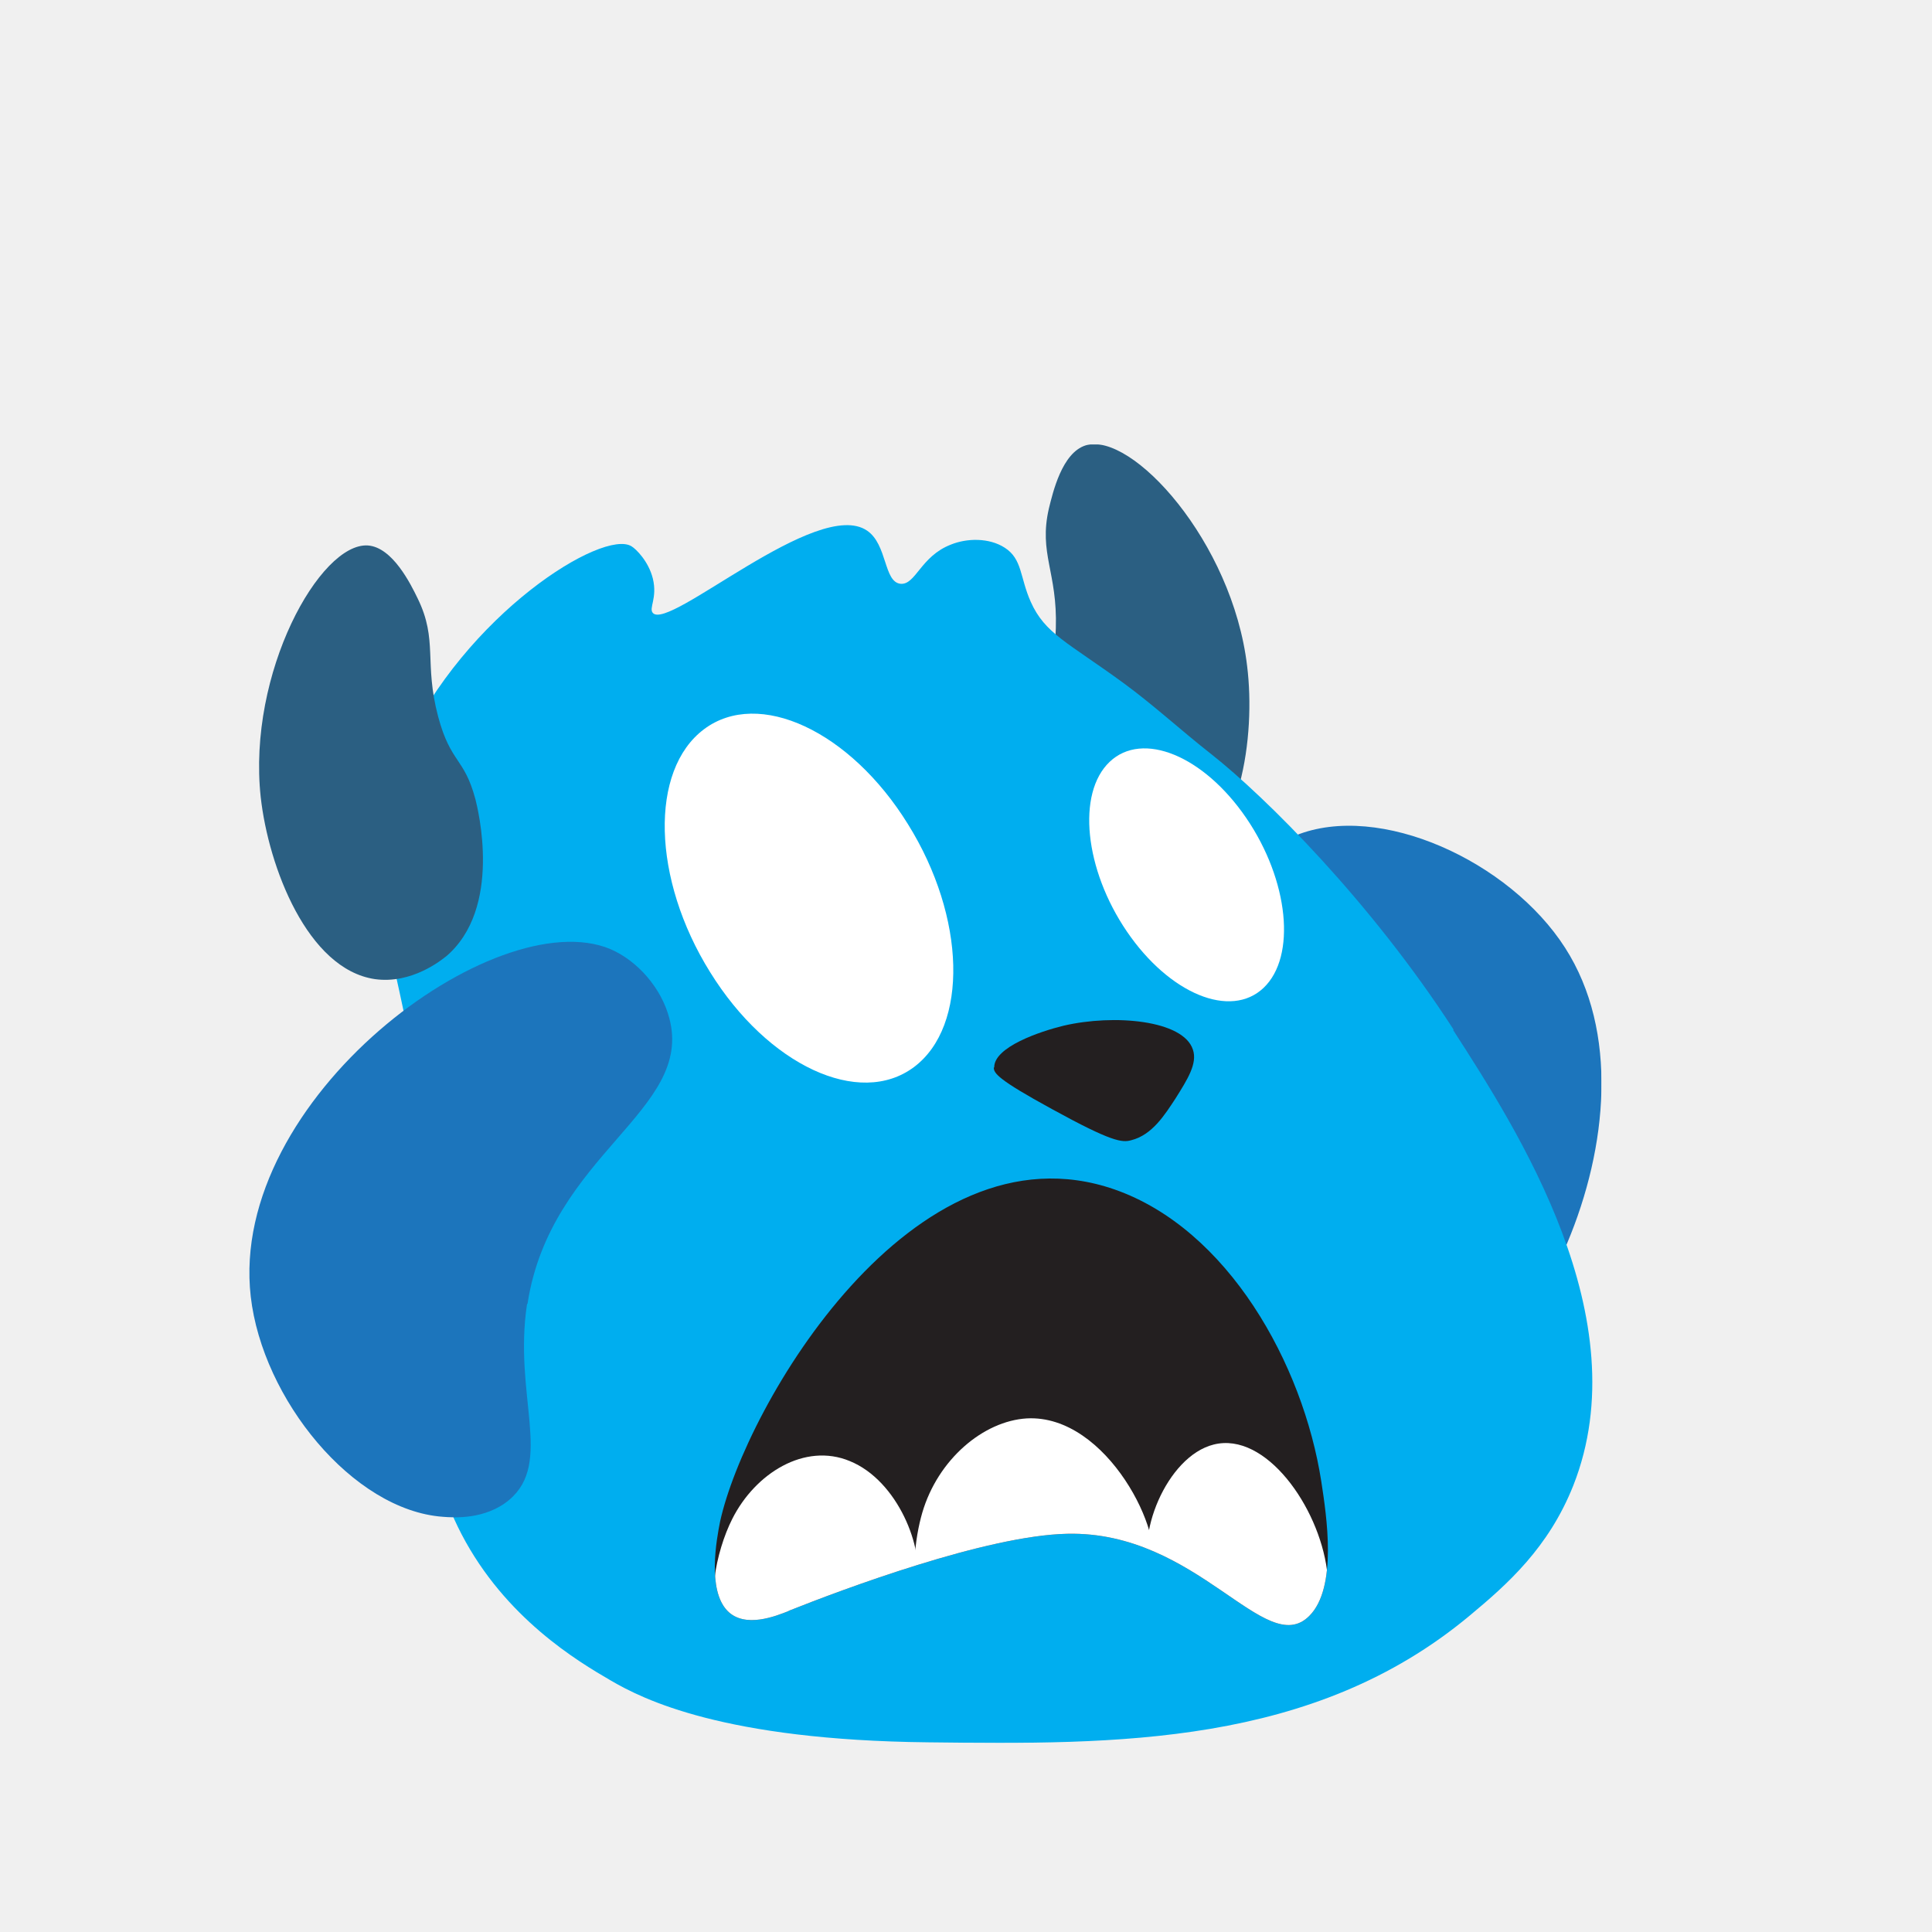
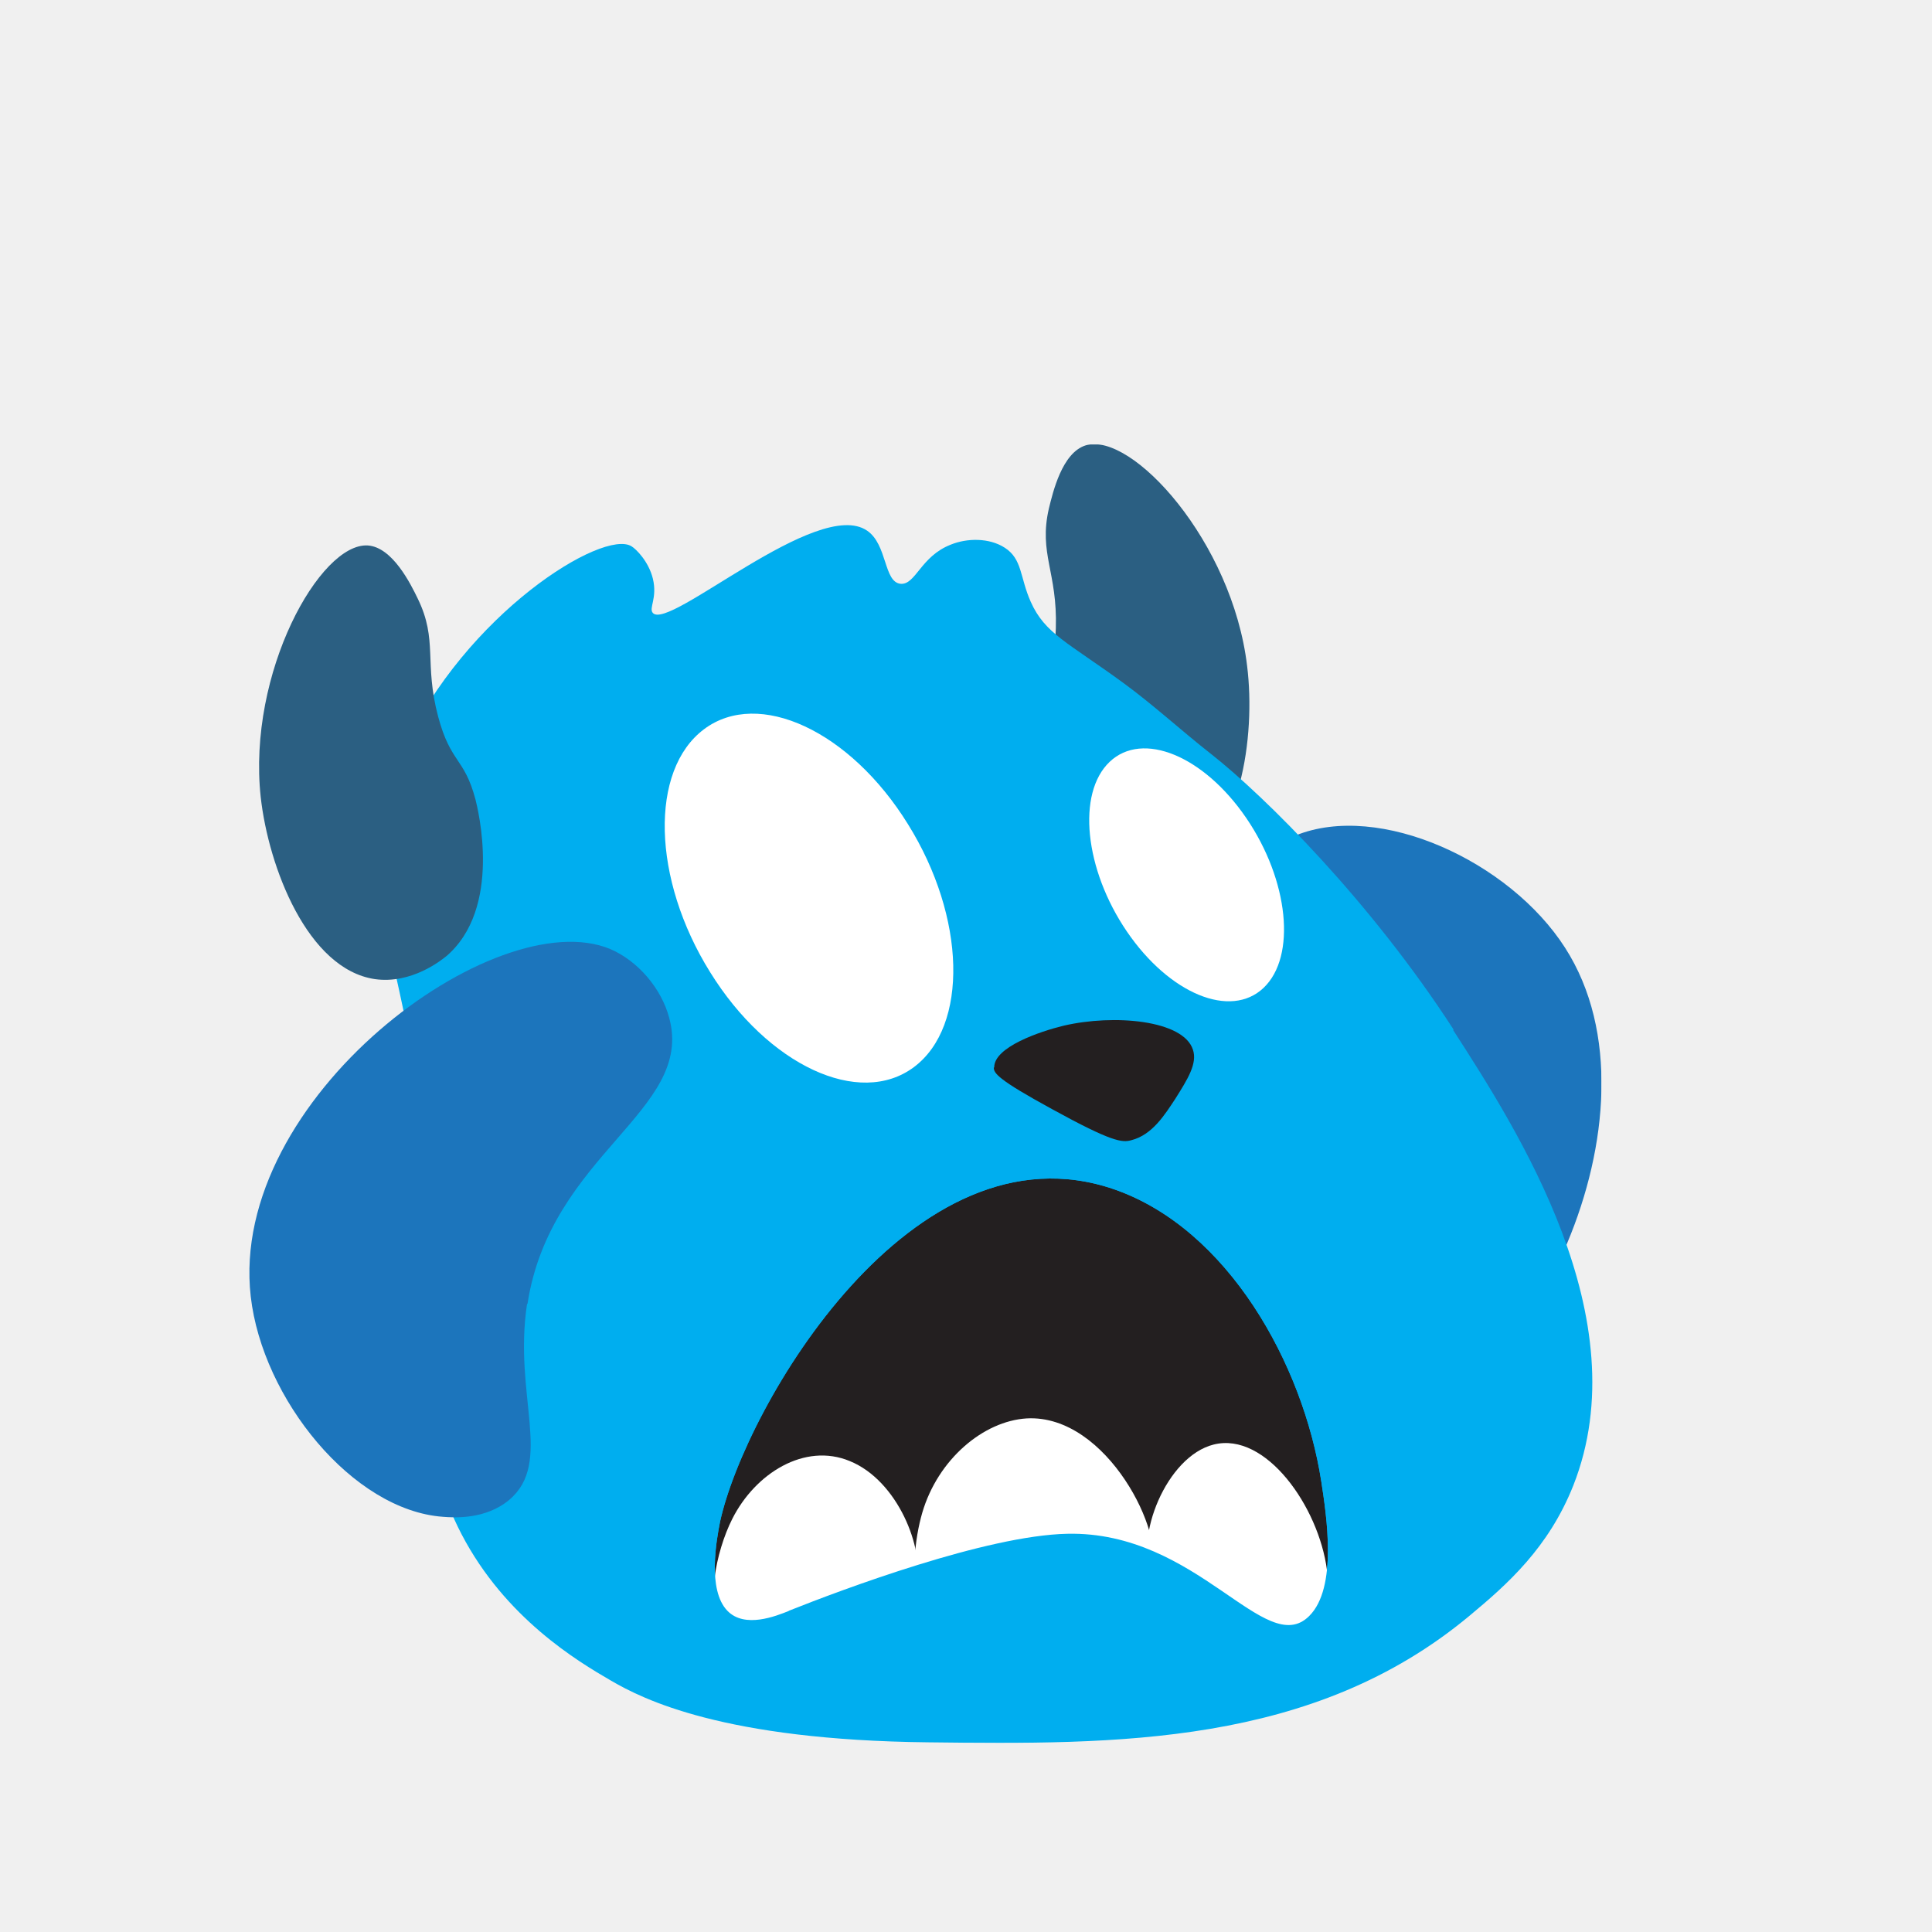
<svg xmlns="http://www.w3.org/2000/svg" width="256" height="256" viewBox="0 0 256 256" fill="none">
  <mask id="mask0_1_84" style="mask-type:luminance" maskUnits="userSpaceOnUse" x="32" y="58" width="181" height="173">
    <path d="M212.21 58.894H32.247V230.983H212.21V58.894Z" fill="white" />
  </mask>
  <g mask="url(#mask0_1_84)">
    <path d="M174.044 140.987C180.023 160.14 165.538 173.696 173.872 183.274C176.574 186.388 181 188.292 184.909 188.003C201.347 186.965 221.637 147.794 207.381 125.583C200.024 114.103 182.782 106.199 171.688 110.699C170.309 111.276 166.4 112.834 164.791 116.584C161.687 123.622 170.424 129.217 174.102 140.929L174.044 140.987Z" fill="#1C75BC" />
    <path d="M146.225 114.449C146.858 114.796 151.513 116.988 156.054 115.199C164.446 111.911 166.4 97.488 165.251 88.258C163.296 71.759 149.962 57.163 143.869 59.009C140.707 59.99 139.5 65.297 138.983 67.374C137.604 73.374 140.133 75.797 139.903 83.239C139.73 89.7 137.776 89.239 137.547 95.008C137.547 96.219 137.259 109.949 146.168 114.449H146.225Z" fill="#2B5F82" />
    <path d="M192.552 136.487C201.059 149.697 217.211 174.677 208.473 196.831C205.198 205.08 199.737 209.926 194.737 214.08C173.987 231.387 147.892 231.156 123.005 230.867C95.875 230.579 85.184 225.157 80.931 222.675C76.562 220.137 66.964 214.426 61.158 203.291C55.756 192.907 56.56 183.274 56.848 174.85C58.4 127.891 43.685 120.622 53.399 99.392C61.676 81.278 79.954 70.028 83.69 72.393C84.265 72.74 85.931 74.355 86.506 76.663C87.138 79.259 85.931 80.585 86.506 81.219C88.633 83.643 108.348 65.817 114.9 70.317C117.601 72.163 117.084 77.124 119.326 77.355C121.338 77.528 121.97 73.72 125.993 72.163C128.12 71.296 131.051 71.239 133.121 72.566C135.477 74.066 135.132 76.49 136.569 79.72C138.466 83.988 141.455 85.085 148.87 90.507C152.893 93.45 156.571 96.853 160.48 99.912C167.665 105.565 181.632 119.468 192.61 136.43L192.552 136.487Z" fill="#00AEEF" />
    <path d="M59.089 126.737C58.514 127.199 54.549 130.429 49.663 129.737C40.754 128.41 35.581 114.91 34.546 105.622C32.765 89.123 42.421 71.874 48.743 72.277C52.02 72.509 54.434 77.412 55.353 79.316C58.055 84.855 56.158 87.797 58.055 94.95C59.722 101.18 61.503 100.316 62.998 105.911C63.285 107.065 66.676 120.391 59.032 126.795L59.089 126.737Z" fill="#2B5F82" />
-     <path d="M104.554 213.446C102.83 214.137 98.692 215.811 96.392 213.446C93.691 210.676 94.956 203.927 95.415 201.619C98.749 186.388 120.878 148.313 147.663 157.601C162.721 162.851 172.665 180.735 175.079 196.311C175.769 200.811 177.263 210.387 173.47 214.137C167.665 219.906 158.698 202.83 141.397 203.234C130.707 203.464 111.739 210.561 104.497 213.446H104.554Z" fill="#231F20" />
    <mask id="mask1_1_84" style="mask-type:luminance" maskUnits="userSpaceOnUse" x="94" y="156" width="82" height="60">
      <path d="M104.554 213.446C102.83 214.137 98.692 215.811 96.392 213.446C93.691 210.676 94.956 203.927 95.415 201.619C98.749 186.388 120.878 148.313 147.663 157.601C162.721 162.851 172.665 180.735 175.079 196.311C175.769 200.811 177.263 210.387 173.47 214.137C167.665 219.906 158.698 202.83 141.397 203.234C130.707 203.464 111.739 210.561 104.497 213.446H104.554Z" fill="white" />
    </mask>
    <g mask="url(#mask1_1_84)">
+       <path d="M104.554 213.446C102.83 214.137 98.692 215.811 96.392 213.446C93.691 210.676 94.956 203.927 95.415 201.619C98.749 186.388 120.878 148.313 147.663 157.601C162.721 162.851 172.665 180.735 175.079 196.311C175.769 200.811 177.263 210.387 173.47 214.137C167.665 219.906 158.698 202.83 141.397 203.234C130.707 203.464 111.739 210.561 104.497 213.446H104.554Z" fill="#231F20" />
      <path d="M122.774 212.349C120.303 209.926 121.28 203.638 122.199 200.465C124.269 193.37 130.304 188.292 136.052 187.946C146.8 187.369 154.56 203.638 152.49 207.907C151.284 210.387 147.49 207.618 138.236 208.945C129.212 210.273 125.476 215.002 122.833 212.349H122.774Z" fill="white" />
      <path d="M121.453 209.926C122.487 205.195 118.981 196.196 112.601 193.6C106.624 191.119 100.071 195.215 97.025 201.272C94.84 205.599 93.346 212.983 95.818 216.329C99.381 221.118 108.577 214.31 115.934 214.772C116.509 214.772 118.176 214.945 119.556 213.676C120.878 212.465 121.28 210.503 121.453 209.869V209.926Z" fill="white" />
      <path d="M152.663 208.945C150.249 203.753 154.56 192.965 160.825 191.408C167.722 189.677 174.735 199.657 175.826 208.022C176.343 212.118 175.711 218.407 172.78 219.906C170.711 220.944 169.217 218.811 159.962 213.733C154.445 210.676 153.411 210.56 152.663 208.888V208.945Z" fill="white" />
    </g>
    <path d="M131.683 141.448C131.683 142.198 132.143 143.006 139.443 146.987C147.318 151.314 148.697 151.428 149.905 151.082C152.663 150.39 154.329 147.737 155.767 145.545C157.319 143.063 158.698 140.929 158.066 139.083C156.802 135.16 147.604 134.352 140.938 135.91C137.834 136.66 131.683 138.736 131.741 141.448H131.683Z" fill="#231F20" />
    <path d="M165.136 108.391C170.769 116.641 171.803 126.737 167.435 130.891C163.067 135.045 154.963 131.699 149.33 123.449C143.697 115.2 142.662 105.104 147.03 100.95C151.398 96.796 159.503 100.142 165.136 108.391Z" fill="white" />
    <path d="M120.303 109.199C128.005 121.545 128.35 135.967 121.108 141.391C113.866 146.813 101.738 141.159 94.093 128.814C86.391 116.468 86.046 102.045 93.289 96.623C100.531 91.2 112.659 96.853 120.303 109.199Z" fill="white" />
    <path d="M69.895 172.774C72.942 152.929 91.967 147.217 88.69 134.929C87.656 130.949 84.495 127.314 80.873 125.757C65.699 119.411 30.236 145.545 33.224 171.793C34.776 185.35 46.732 200.118 58.687 200.984C60.124 201.099 64.32 201.388 67.481 198.735C73.344 193.773 67.998 184.889 69.838 172.774H69.895Z" fill="#1C75BC" />
  </g>
</svg>
